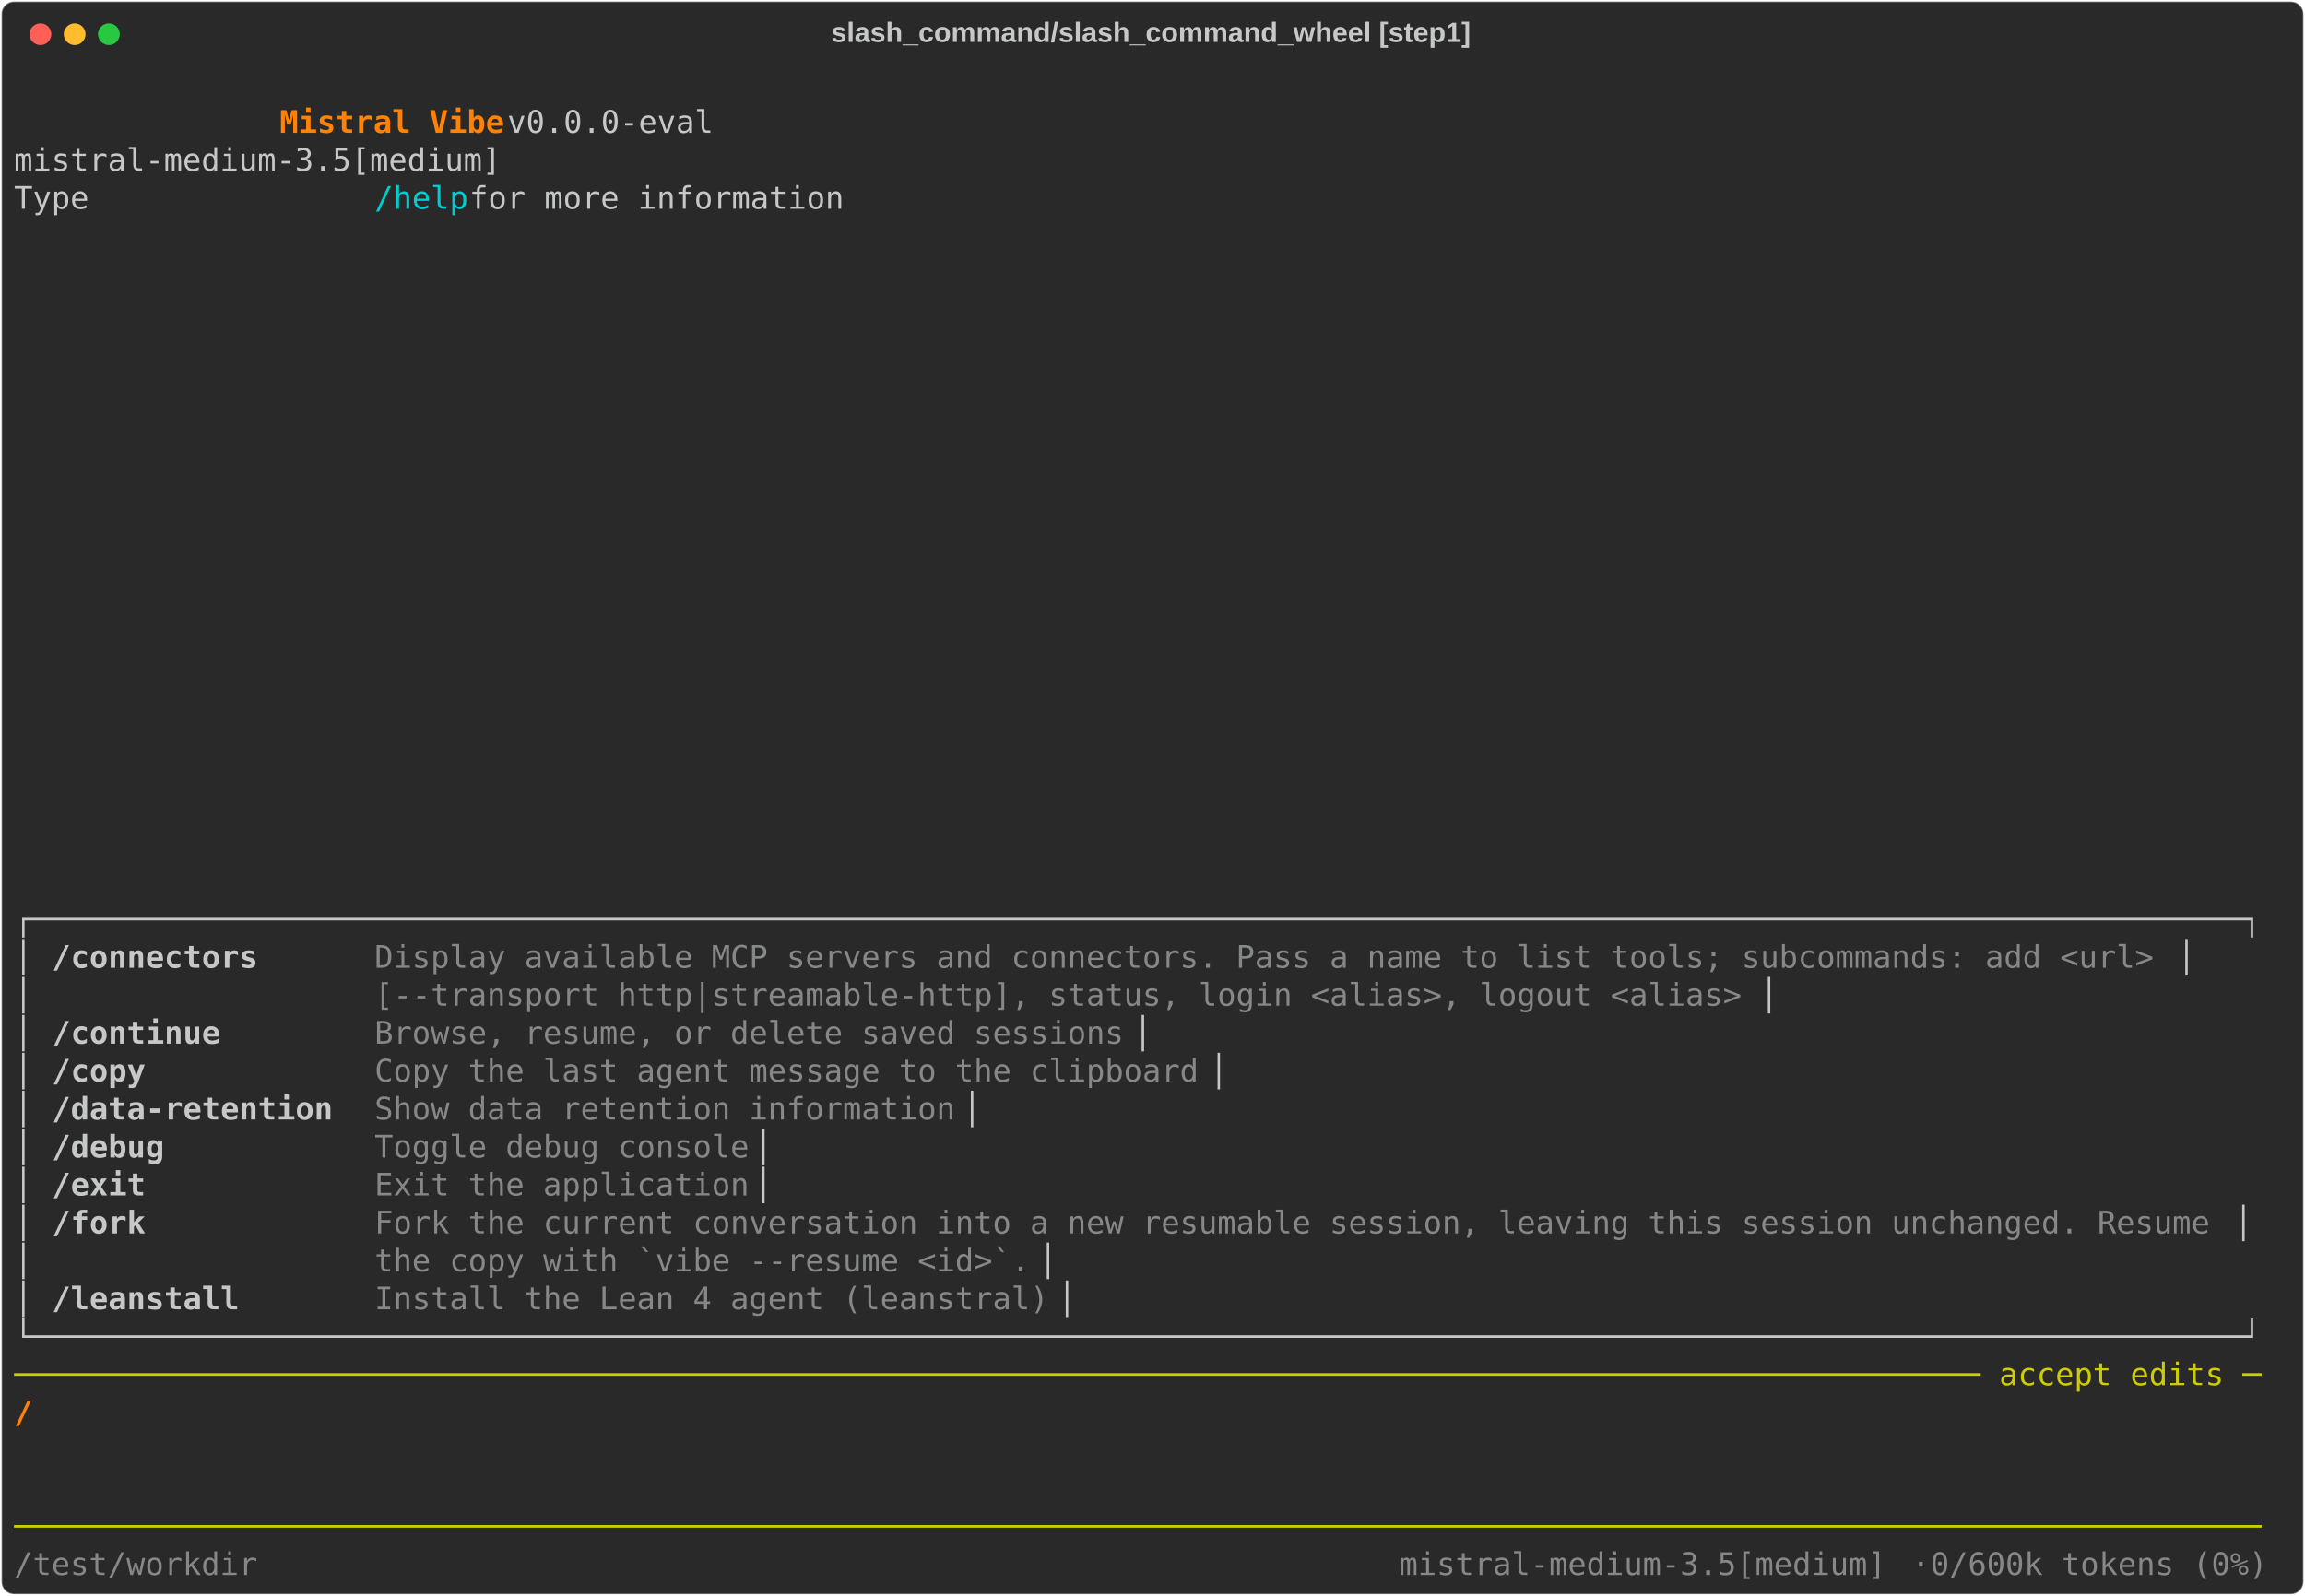
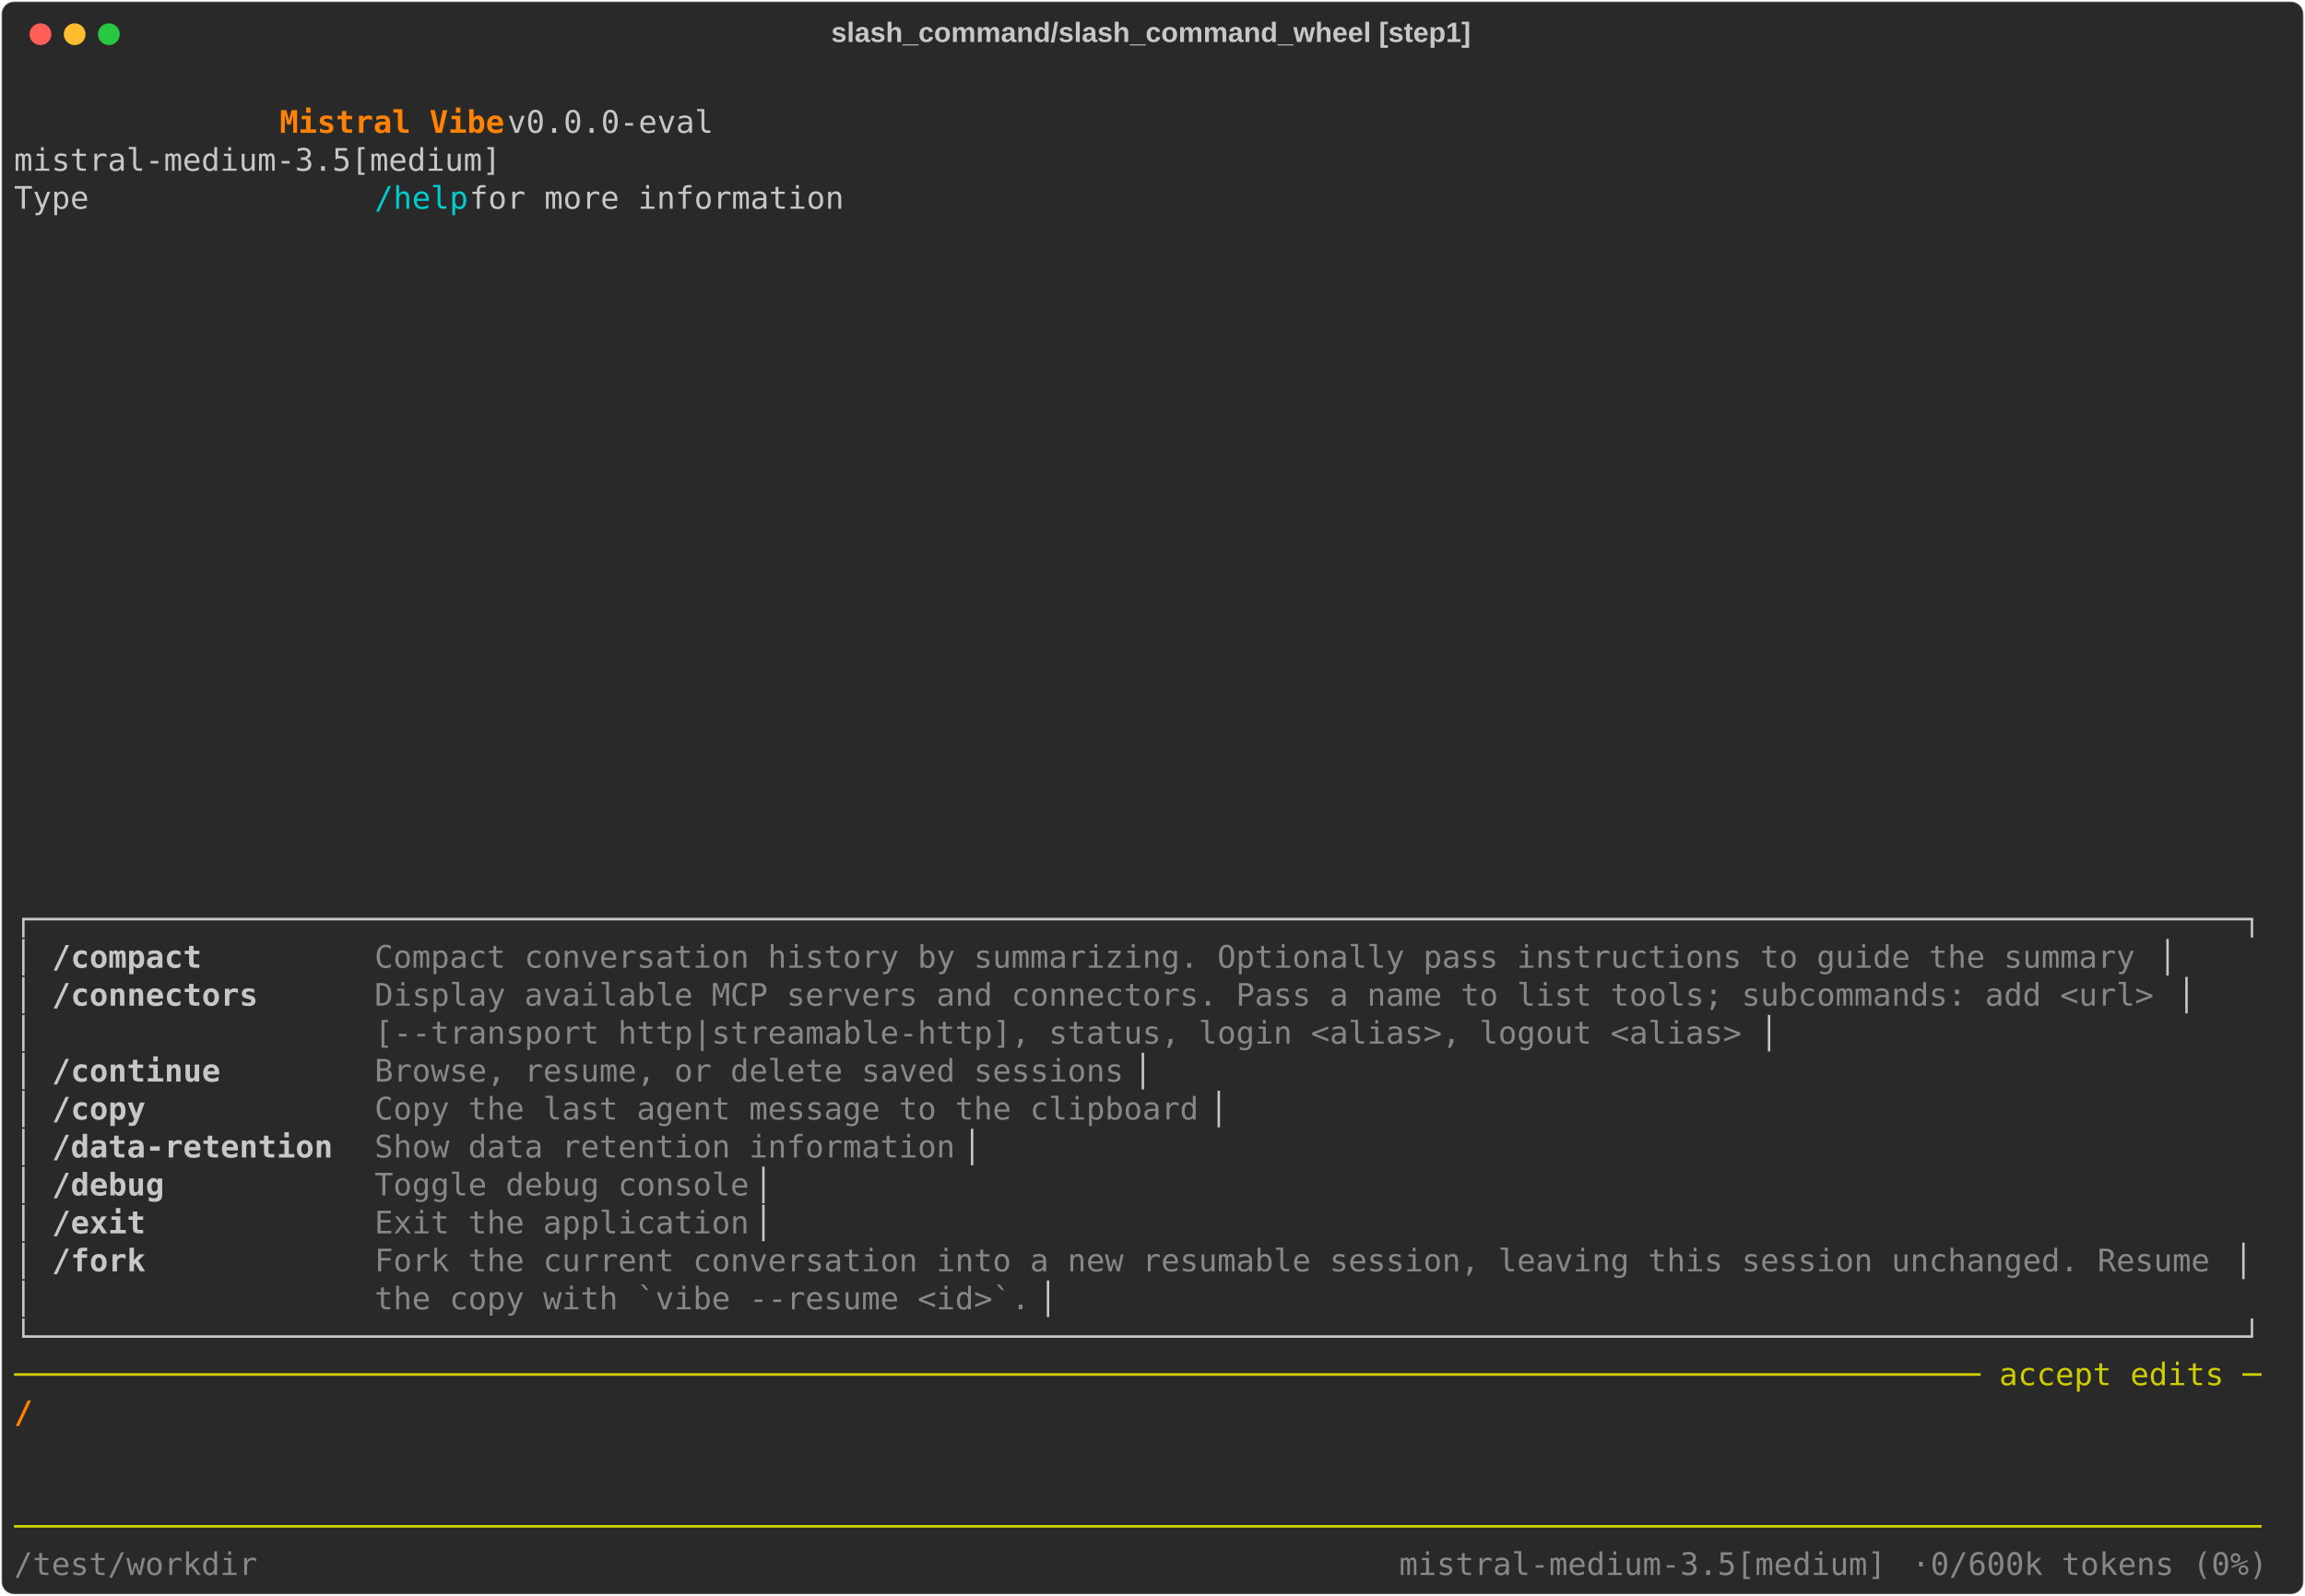
<svg xmlns="http://www.w3.org/2000/svg" class="rich-terminal" viewBox="0 0 1482 1026.0">
  <style>

    @font-face {
        font-family: "Fira Code";
        src: local("FiraCode-Regular"),
                url("https://cdnjs.cloudflare.com/ajax/libs/firacode/6.2.0/woff2/FiraCode-Regular.woff2") format("woff2"),
                url("https://cdnjs.cloudflare.com/ajax/libs/firacode/6.2.0/woff/FiraCode-Regular.woff") format("woff");
        font-style: normal;
        font-weight: 400;
    }
    @font-face {
        font-family: "Fira Code";
        src: local("FiraCode-Bold"),
                url("https://cdnjs.cloudflare.com/ajax/libs/firacode/6.2.0/woff2/FiraCode-Bold.woff2") format("woff2"),
                url("https://cdnjs.cloudflare.com/ajax/libs/firacode/6.2.0/woff/FiraCode-Bold.woff") format("woff");
        font-style: bold;
        font-weight: 700;
    }

    .vibe-matrix {
        font-family: Fira Code, monospace;
        font-size: 20px;
        line-height: 24.4px;
        font-variant-east-asian: full-width;
    }

    .vibe-title {
        font-size: 18px;
        font-weight: bold;
        font-family: arial;
    }

    .vibe-r1 { fill: #c5c8c6 }
.vibe-r2 { fill: #ff8205;font-weight: bold }
.vibe-r3 { fill: #00cdcd }
.vibe-r4 { fill: #c5c8c6;font-weight: bold }
.vibe-r5 { fill: #868887 }
.vibe-r6 { fill: #cdcd00 }
.vibe-r7 { fill: #000000 }
    </style>
  <defs>
    <clipPath id="vibe-clip-terminal">
      <rect x="0" y="0" width="1463.0" height="975.0" />
    </clipPath>
    <clipPath id="vibe-line-0">
      <rect x="0" y="1.5" width="1464" height="24.65" />
    </clipPath>
    <clipPath id="vibe-line-1">
      <rect x="0" y="25.9" width="1464" height="24.65" />
    </clipPath>
    <clipPath id="vibe-line-2">
      <rect x="0" y="50.3" width="1464" height="24.65" />
    </clipPath>
    <clipPath id="vibe-line-3">
      <rect x="0" y="74.7" width="1464" height="24.65" />
    </clipPath>
    <clipPath id="vibe-line-4">
      <rect x="0" y="99.1" width="1464" height="24.65" />
    </clipPath>
    <clipPath id="vibe-line-5">
      <rect x="0" y="123.5" width="1464" height="24.65" />
    </clipPath>
    <clipPath id="vibe-line-6">
      <rect x="0" y="147.9" width="1464" height="24.65" />
    </clipPath>
    <clipPath id="vibe-line-7">
      <rect x="0" y="172.3" width="1464" height="24.65" />
    </clipPath>
    <clipPath id="vibe-line-8">
      <rect x="0" y="196.7" width="1464" height="24.65" />
    </clipPath>
    <clipPath id="vibe-line-9">
      <rect x="0" y="221.1" width="1464" height="24.65" />
    </clipPath>
    <clipPath id="vibe-line-10">
      <rect x="0" y="245.5" width="1464" height="24.65" />
    </clipPath>
    <clipPath id="vibe-line-11">
      <rect x="0" y="269.9" width="1464" height="24.65" />
    </clipPath>
    <clipPath id="vibe-line-12">
      <rect x="0" y="294.3" width="1464" height="24.65" />
    </clipPath>
    <clipPath id="vibe-line-13">
      <rect x="0" y="318.7" width="1464" height="24.65" />
    </clipPath>
    <clipPath id="vibe-line-14">
      <rect x="0" y="343.1" width="1464" height="24.65" />
    </clipPath>
    <clipPath id="vibe-line-15">
      <rect x="0" y="367.5" width="1464" height="24.65" />
    </clipPath>
    <clipPath id="vibe-line-16">
      <rect x="0" y="391.9" width="1464" height="24.65" />
    </clipPath>
    <clipPath id="vibe-line-17">
      <rect x="0" y="416.3" width="1464" height="24.65" />
    </clipPath>
    <clipPath id="vibe-line-18">
      <rect x="0" y="440.7" width="1464" height="24.65" />
    </clipPath>
    <clipPath id="vibe-line-19">
      <rect x="0" y="465.1" width="1464" height="24.65" />
    </clipPath>
    <clipPath id="vibe-line-20">
      <rect x="0" y="489.5" width="1464" height="24.65" />
    </clipPath>
    <clipPath id="vibe-line-21">
      <rect x="0" y="513.9" width="1464" height="24.65" />
    </clipPath>
    <clipPath id="vibe-line-22">
      <rect x="0" y="538.3" width="1464" height="24.65" />
    </clipPath>
    <clipPath id="vibe-line-23">
      <rect x="0" y="562.7" width="1464" height="24.65" />
    </clipPath>
    <clipPath id="vibe-line-24">
      <rect x="0" y="587.1" width="1464" height="24.65" />
    </clipPath>
    <clipPath id="vibe-line-25">
      <rect x="0" y="611.5" width="1464" height="24.65" />
    </clipPath>
    <clipPath id="vibe-line-26">
      <rect x="0" y="635.9" width="1464" height="24.65" />
    </clipPath>
    <clipPath id="vibe-line-27">
      <rect x="0" y="660.3" width="1464" height="24.65" />
    </clipPath>
    <clipPath id="vibe-line-28">
      <rect x="0" y="684.7" width="1464" height="24.65" />
    </clipPath>
    <clipPath id="vibe-line-29">
      <rect x="0" y="709.1" width="1464" height="24.65" />
    </clipPath>
    <clipPath id="vibe-line-30">
      <rect x="0" y="733.5" width="1464" height="24.65" />
    </clipPath>
    <clipPath id="vibe-line-31">
      <rect x="0" y="757.9" width="1464" height="24.65" />
    </clipPath>
    <clipPath id="vibe-line-32">
      <rect x="0" y="782.3" width="1464" height="24.65" />
    </clipPath>
    <clipPath id="vibe-line-33">
      <rect x="0" y="806.7" width="1464" height="24.65" />
    </clipPath>
    <clipPath id="vibe-line-34">
      <rect x="0" y="831.1" width="1464" height="24.65" />
    </clipPath>
    <clipPath id="vibe-line-35">
      <rect x="0" y="855.5" width="1464" height="24.65" />
    </clipPath>
    <clipPath id="vibe-line-36">
      <rect x="0" y="879.9" width="1464" height="24.65" />
    </clipPath>
    <clipPath id="vibe-line-37">
      <rect x="0" y="904.3" width="1464" height="24.65" />
    </clipPath>
    <clipPath id="vibe-line-38">
      <rect x="0" y="928.7" width="1464" height="24.65" />
    </clipPath>
  </defs>
  <rect fill="#292929" stroke="rgba(255,255,255,0.35)" stroke-width="1" x="1" y="1" width="1480" height="1024" rx="8" />
  <text class="vibe-title" fill="#c5c8c6" text-anchor="middle" x="740" y="27">slash_command/slash_command_wheel [step1]</text>
  <g transform="translate(26,22)">
    <circle cx="0" cy="0" r="7" fill="#ff5f57" />
    <circle cx="22" cy="0" r="7" fill="#febc2e" />
    <circle cx="44" cy="0" r="7" fill="#28c840" />
  </g>
  <g transform="translate(9, 41)" clip-path="url(#vibe-clip-terminal)">
    <g class="vibe-matrix">
      <text class="vibe-r1" x="1464" y="20" textLength="12.2" clip-path="url(#vibe-line-0)">
</text>
      <text class="vibe-r2" x="170.8 183 195.2 207.4 219.6 231.8 244 256.2 268.4 280.6 292.8 305" y="44.4" clip-path="url(#vibe-line-1)" style="font-variant-ligatures:none;font-kerning:none">Mistral Vibe</text>
      <text class="vibe-r1" x="317.2 329.4 341.6 353.8 366 378.2 390.4 402.6 414.8 427 439.2 451.4 463.6 475.8 488 500.2 512.4 524.6 536.8 549 561.2 573.4 585.6 597.8 610 622.2 634.4 646.6 658.8 671 683.2 695.4 707.6 719.8 732 744.2 756.4 768.6 780.8 793 805.2 817.4 829.6 841.8 854 866.2 878.4 890.6 902.8 915 927.2 939.4 951.6 963.8 976 988.2 1000.4 1012.6 1024.8 1037 1049.2 1061.4 1073.6 1085.8 1098 1110.2 1122.4 1134.6 1146.8 1159 1171.2 1183.4 1195.6 1207.8 1220 1232.2 1244.4 1256.6 1268.8 1281 1293.2 1305.4 1317.6 1329.8 1342 1354.2 1366.4 1378.6 1390.8 1403 1415.2 1427.4 1439.6 1451.8" y="44.4" clip-path="url(#vibe-line-1)" style="font-variant-ligatures:none;font-kerning:none"> v0.0.0-eval                                                                                  </text>
      <text class="vibe-r1" x="1464" y="44.4" textLength="12.2" clip-path="url(#vibe-line-1)">
</text>
      <text class="vibe-r1" x="0 12.2 24.4 36.6 48.8 61 73.2 85.4 97.6 109.8 122 134.2 146.4 158.6 170.8 183 195.2 207.4 219.6 231.8 244 256.2 268.4 280.6 292.8 305 317.2 329.4 341.6 353.8 366 378.2 390.4 402.6 414.8 427 439.2 451.4 463.6 475.8 488 500.2 512.4 524.6 536.8 549 561.2 573.4 585.6 597.8 610 622.2 634.4 646.6 658.8 671 683.2 695.4 707.6 719.8 732 744.2 756.4 768.6 780.8 793 805.2 817.4 829.6 841.8 854 866.2 878.4 890.6 902.8 915 927.2 939.4 951.6 963.8 976 988.2 1000.4 1012.6 1024.8 1037 1049.2 1061.4 1073.6 1085.8 1098 1110.2 1122.4 1134.6 1146.8 1159 1171.2 1183.4 1195.6 1207.8 1220 1232.2 1244.4 1256.6 1268.8 1281 1293.2 1305.4 1317.6 1329.8 1342 1354.2 1366.4 1378.6 1390.8 1403 1415.2 1427.4 1439.6 1451.8" y="68.8" clip-path="url(#vibe-line-2)" style="font-variant-ligatures:none;font-kerning:none">              mistral-medium-3.5[medium]                                                                                </text>
      <text class="vibe-r1" x="1464" y="68.8" textLength="12.2" clip-path="url(#vibe-line-2)">
</text>
      <text class="vibe-r1" x="0 12.2 24.4 36.6 48.8 61 73.2 85.4 97.6 109.8 122 134.2 146.4 158.6 170.8 183 195.2 207.4 219.6" y="93.2" clip-path="url(#vibe-line-3)" style="font-variant-ligatures:none;font-kerning:none">              Type </text>
      <text class="vibe-r3" x="231.8 244 256.2 268.4 280.6" y="93.2" clip-path="url(#vibe-line-3)" style="font-variant-ligatures:none;font-kerning:none">/help</text>
      <text class="vibe-r1" x="292.8 305 317.2 329.4 341.6 353.8 366 378.2 390.4 402.6 414.8 427 439.2 451.4 463.6 475.8 488 500.2 512.4 524.6 536.8 549 561.2 573.4 585.6 597.8 610 622.2 634.4 646.6 658.8 671 683.2 695.4 707.6 719.8 732 744.2 756.4 768.6 780.8 793 805.2 817.4 829.6 841.8 854 866.2 878.4 890.6 902.8 915 927.2 939.4 951.6 963.8 976 988.2 1000.4 1012.6 1024.8 1037 1049.2 1061.4 1073.6 1085.8 1098 1110.2 1122.4 1134.6 1146.8 1159 1171.2 1183.4 1195.6 1207.8 1220 1232.2 1244.4 1256.6 1268.8 1281 1293.2 1305.4 1317.6 1329.8 1342 1354.2 1366.4 1378.6 1390.8 1403 1415.2 1427.4 1439.6 1451.8" y="93.2" clip-path="url(#vibe-line-3)" style="font-variant-ligatures:none;font-kerning:none"> for more information                                                                           </text>
      <text class="vibe-r1" x="1464" y="93.2" textLength="12.2" clip-path="url(#vibe-line-3)">
</text>
      <text class="vibe-r1" x="1464" y="117.6" textLength="12.2" clip-path="url(#vibe-line-4)">
</text>
      <text class="vibe-r1" x="1464" y="142" textLength="12.2" clip-path="url(#vibe-line-5)">
</text>
      <text class="vibe-r1" x="1464" y="166.4" textLength="12.2" clip-path="url(#vibe-line-6)">
</text>
      <text class="vibe-r1" x="1464" y="190.8" textLength="12.2" clip-path="url(#vibe-line-7)">
</text>
      <text class="vibe-r1" x="1464" y="215.2" textLength="12.2" clip-path="url(#vibe-line-8)">
</text>
      <text class="vibe-r1" x="1464" y="239.6" textLength="12.2" clip-path="url(#vibe-line-9)">
</text>
      <text class="vibe-r1" x="1464" y="264" textLength="12.2" clip-path="url(#vibe-line-10)">
</text>
      <text class="vibe-r1" x="1464" y="288.4" textLength="12.2" clip-path="url(#vibe-line-11)">
</text>
      <text class="vibe-r1" x="1464" y="312.8" textLength="12.2" clip-path="url(#vibe-line-12)">
</text>
      <text class="vibe-r1" x="1464" y="337.2" textLength="12.2" clip-path="url(#vibe-line-13)">
</text>
      <text class="vibe-r1" x="1464" y="361.6" textLength="12.2" clip-path="url(#vibe-line-14)">
</text>
      <text class="vibe-r1" x="1464" y="386" textLength="12.2" clip-path="url(#vibe-line-15)">
</text>
      <text class="vibe-r1" x="1464" y="410.4" textLength="12.2" clip-path="url(#vibe-line-16)">
</text>
      <text class="vibe-r1" x="1464" y="434.8" textLength="12.2" clip-path="url(#vibe-line-17)">
</text>
      <text class="vibe-r1" x="1464" y="459.2" textLength="12.2" clip-path="url(#vibe-line-18)">
</text>
      <text class="vibe-r1" x="1464" y="483.6" textLength="12.2" clip-path="url(#vibe-line-19)">
</text>
      <text class="vibe-r1" x="1464" y="508" textLength="12.2" clip-path="url(#vibe-line-20)">
</text>
      <text class="vibe-r1" x="1464" y="532.4" textLength="12.2" clip-path="url(#vibe-line-21)">
</text>
      <text class="vibe-r1" x="0 12.2 24.4 36.6 48.8 61 73.2 85.4 97.6 109.8 122 134.2 146.4 158.6 170.8 183 195.2 207.4 219.6 231.8 244 256.2 268.4 280.6 292.8 305 317.2 329.4 341.6 353.8 366 378.2 390.4 402.6 414.8 427 439.2 451.4 463.6 475.8 488 500.2 512.4 524.6 536.8 549 561.2 573.4 585.6 597.8 610 622.2 634.4 646.6 658.8 671 683.2 695.4 707.6 719.8 732 744.2 756.4 768.6 780.8 793 805.2 817.4 829.6 841.8 854 866.2 878.4 890.6 902.8 915 927.2 939.4 951.6 963.8 976 988.2 1000.4 1012.6 1024.8 1037 1049.2 1061.4 1073.6 1085.8 1098 1110.2 1122.4 1134.6 1146.8 1159 1171.2 1183.4 1195.6 1207.8 1220 1232.2 1244.4 1256.6 1268.8 1281 1293.2 1305.4 1317.6 1329.8 1342 1354.2 1366.4 1378.6 1390.8 1403 1415.2 1427.4 1439.6 1451.8" y="556.8" clip-path="url(#vibe-line-22)" style="font-variant-ligatures:none;font-kerning:none">┌──────────────────────────────────────────────────────────────────────────────────────────────────────────────────────┐</text>
      <text class="vibe-r1" x="1464" y="556.8" textLength="12.2" clip-path="url(#vibe-line-22)">
</text>
      <text class="vibe-r1" x="0 12.2" y="581.2" clip-path="url(#vibe-line-23)" style="font-variant-ligatures:none;font-kerning:none">│ </text>
-       <text class="vibe-r4" x="24.4 36.6 48.8 61 73.2 85.4 97.6 109.8 122 134.2 146.4" y="581.2" clip-path="url(#vibe-line-23)" style="font-variant-ligatures:none;font-kerning:none">/connectors</text>
-       <text class="vibe-r5" x="231.8 244 256.2 268.4 280.6 292.8 305 317.2 329.4 341.6 353.8 366 378.2 390.4 402.6 414.8 427 439.2 451.4 463.6 475.8 488 500.2 512.4 524.6 536.8 549 561.2 573.4 585.6 597.8 610 622.2 634.4 646.6 658.8 671 683.2 695.4 707.6 719.8 732 744.2 756.4 768.6 780.8 793 805.2 817.4 829.6 841.8 854 866.2 878.4 890.6 902.8 915 927.2 939.4 951.6 963.8 976 988.2 1000.4 1012.6 1024.8 1037 1049.2 1061.4 1073.6 1085.8 1098 1110.2 1122.4 1134.6 1146.8 1159 1171.2 1183.4 1195.6 1207.8 1220 1232.2 1244.4 1256.6 1268.8 1281 1293.2 1305.4 1317.6 1329.8 1342 1354.2 1366.4 1378.6" y="581.2" clip-path="url(#vibe-line-23)" style="font-variant-ligatures:none;font-kerning:none">Display available MCP servers and connectors. Pass a name to list tools; subcommands: add &lt;url&gt;</text>
-       <text class="vibe-r1" x="1390.8 1403 1415.2 1427.4 1439.6 1451.8" y="581.2" clip-path="url(#vibe-line-23)" style="font-variant-ligatures:none;font-kerning:none">     │</text>
+       <text class="vibe-r4" x="24.4 36.6 48.8 61 73.2 85.4 97.6 109.8" y="581.2" clip-path="url(#vibe-line-23)" style="font-variant-ligatures:none;font-kerning:none">/compact</text>
+       <text class="vibe-r5" x="231.8 244 256.2 268.4 280.6 292.8 305 317.2 329.4 341.6 353.8 366 378.2 390.4 402.6 414.8 427 439.2 451.4 463.6 475.8 488 500.2 512.4 524.6 536.8 549 561.2 573.4 585.6 597.8 610 622.2 634.4 646.6 658.8 671 683.2 695.4 707.6 719.8 732 744.2 756.4 768.6 780.8 793 805.2 817.4 829.6 841.8 854 866.2 878.4 890.6 902.8 915 927.2 939.4 951.6 963.8 976 988.2 1000.4 1012.6 1024.8 1037 1049.2 1061.4 1073.6 1085.8 1098 1110.2 1122.4 1134.6 1146.8 1159 1171.2 1183.4 1195.6 1207.8 1220 1232.2 1244.4 1256.6 1268.8 1281 1293.2 1305.4 1317.6 1329.8 1342 1354.2 1366.4" y="581.2" clip-path="url(#vibe-line-23)" style="font-variant-ligatures:none;font-kerning:none">Compact conversation history by summarizing. Optionally pass instructions to guide the summary</text>
+       <text class="vibe-r1" x="1378.6 1390.8 1403 1415.2 1427.4 1439.6 1451.8" y="581.2" clip-path="url(#vibe-line-23)" style="font-variant-ligatures:none;font-kerning:none">      │</text>
      <text class="vibe-r1" x="1464" y="581.2" textLength="12.2" clip-path="url(#vibe-line-23)">
</text>
-       <text class="vibe-r1" x="0 12.2 24.4 36.6 48.8 61 73.2 85.4 97.6 109.8 122 134.2 146.4 158.6 170.8 183 195.2 207.4 219.6" y="605.6" clip-path="url(#vibe-line-24)" style="font-variant-ligatures:none;font-kerning:none">│                  </text>
-       <text class="vibe-r5" x="231.8 244 256.2 268.4 280.6 292.8 305 317.2 329.4 341.6 353.8 366 378.2 390.4 402.6 414.8 427 439.2 451.4 463.6 475.8 488 500.2 512.4 524.6 536.8 549 561.2 573.4 585.6 597.8 610 622.2 634.4 646.6 658.8 671 683.2 695.4 707.6 719.8 732 744.2 756.4 768.6 780.8 793 805.2 817.4 829.6 841.8 854 866.2 878.4 890.6 902.8 915 927.2 939.4 951.6 963.8 976 988.2 1000.4 1012.6 1024.8 1037 1049.2 1061.4 1073.6 1085.8 1098 1110.2" y="605.6" clip-path="url(#vibe-line-24)" style="font-variant-ligatures:none;font-kerning:none">[--transport http|streamable-http], status, login &lt;alias&gt;, logout &lt;alias&gt;</text>
-       <text class="vibe-r1" x="1122.4 1134.6 1146.8 1159 1171.2 1183.4 1195.6 1207.8 1220 1232.2 1244.4 1256.6 1268.8 1281 1293.2 1305.4 1317.6 1329.8 1342 1354.2 1366.4 1378.6 1390.8 1403 1415.2 1427.4 1439.6 1451.8" y="605.6" clip-path="url(#vibe-line-24)" style="font-variant-ligatures:none;font-kerning:none">                           │</text>
+       <text class="vibe-r1" x="0 12.2" y="605.6" clip-path="url(#vibe-line-24)" style="font-variant-ligatures:none;font-kerning:none">│ </text>
+       <text class="vibe-r4" x="24.4 36.6 48.8 61 73.2 85.4 97.6 109.8 122 134.2 146.4" y="605.6" clip-path="url(#vibe-line-24)" style="font-variant-ligatures:none;font-kerning:none">/connectors</text>
+       <text class="vibe-r5" x="231.8 244 256.2 268.4 280.6 292.8 305 317.2 329.4 341.6 353.8 366 378.2 390.4 402.6 414.8 427 439.2 451.4 463.6 475.8 488 500.2 512.4 524.6 536.8 549 561.2 573.4 585.6 597.8 610 622.2 634.4 646.6 658.8 671 683.2 695.4 707.6 719.8 732 744.2 756.4 768.6 780.8 793 805.2 817.4 829.6 841.8 854 866.2 878.4 890.6 902.8 915 927.2 939.4 951.6 963.8 976 988.2 1000.4 1012.6 1024.8 1037 1049.2 1061.4 1073.6 1085.8 1098 1110.2 1122.4 1134.6 1146.8 1159 1171.2 1183.4 1195.6 1207.8 1220 1232.2 1244.4 1256.6 1268.8 1281 1293.2 1305.4 1317.6 1329.8 1342 1354.2 1366.4 1378.6" y="605.6" clip-path="url(#vibe-line-24)" style="font-variant-ligatures:none;font-kerning:none">Display available MCP servers and connectors. Pass a name to list tools; subcommands: add &lt;url&gt;</text>
+       <text class="vibe-r1" x="1390.8 1403 1415.2 1427.4 1439.6 1451.8" y="605.6" clip-path="url(#vibe-line-24)" style="font-variant-ligatures:none;font-kerning:none">     │</text>
      <text class="vibe-r1" x="1464" y="605.6" textLength="12.2" clip-path="url(#vibe-line-24)">
</text>
-       <text class="vibe-r1" x="0 12.2" y="630" clip-path="url(#vibe-line-25)" style="font-variant-ligatures:none;font-kerning:none">│ </text>
-       <text class="vibe-r4" x="24.4 36.6 48.8 61 73.2 85.4 97.6 109.8 122" y="630" clip-path="url(#vibe-line-25)" style="font-variant-ligatures:none;font-kerning:none">/continue</text>
-       <text class="vibe-r5" x="231.8 244 256.2 268.4 280.6 292.8 305 317.2 329.4 341.6 353.8 366 378.2 390.4 402.6 414.8 427 439.2 451.4 463.6 475.8 488 500.2 512.4 524.6 536.8 549 561.2 573.4 585.6 597.8 610 622.2 634.4 646.6 658.8 671 683.2 695.4 707.6" y="630" clip-path="url(#vibe-line-25)" style="font-variant-ligatures:none;font-kerning:none">Browse, resume, or delete saved sessions</text>
-       <text class="vibe-r1" x="719.8 732 744.2 756.4 768.6 780.8 793 805.2 817.4 829.6 841.8 854 866.2 878.4 890.6 902.8 915 927.2 939.4 951.6 963.8 976 988.2 1000.4 1012.6 1024.8 1037 1049.2 1061.4 1073.6 1085.8 1098 1110.2 1122.4 1134.6 1146.8 1159 1171.2 1183.4 1195.6 1207.8 1220 1232.2 1244.4 1256.6 1268.8 1281 1293.2 1305.4 1317.6 1329.8 1342 1354.2 1366.4 1378.6 1390.8 1403 1415.2 1427.4 1439.6 1451.8" y="630" clip-path="url(#vibe-line-25)" style="font-variant-ligatures:none;font-kerning:none">                                                            │</text>
+       <text class="vibe-r1" x="0 12.2 24.4 36.6 48.8 61 73.2 85.4 97.6 109.8 122 134.2 146.4 158.6 170.8 183 195.2 207.4 219.6" y="630" clip-path="url(#vibe-line-25)" style="font-variant-ligatures:none;font-kerning:none">│                  </text>
+       <text class="vibe-r5" x="231.8 244 256.2 268.4 280.6 292.8 305 317.2 329.4 341.6 353.8 366 378.2 390.4 402.6 414.8 427 439.2 451.4 463.6 475.8 488 500.2 512.4 524.6 536.8 549 561.2 573.4 585.6 597.8 610 622.2 634.4 646.6 658.8 671 683.2 695.4 707.6 719.8 732 744.2 756.4 768.6 780.8 793 805.2 817.4 829.6 841.8 854 866.2 878.4 890.6 902.8 915 927.2 939.4 951.6 963.8 976 988.2 1000.4 1012.6 1024.8 1037 1049.2 1061.4 1073.6 1085.8 1098 1110.2" y="630" clip-path="url(#vibe-line-25)" style="font-variant-ligatures:none;font-kerning:none">[--transport http|streamable-http], status, login &lt;alias&gt;, logout &lt;alias&gt;</text>
+       <text class="vibe-r1" x="1122.4 1134.6 1146.8 1159 1171.2 1183.4 1195.6 1207.8 1220 1232.2 1244.4 1256.6 1268.8 1281 1293.2 1305.4 1317.6 1329.8 1342 1354.2 1366.4 1378.6 1390.8 1403 1415.2 1427.4 1439.6 1451.8" y="630" clip-path="url(#vibe-line-25)" style="font-variant-ligatures:none;font-kerning:none">                           │</text>
      <text class="vibe-r1" x="1464" y="630" textLength="12.2" clip-path="url(#vibe-line-25)">
</text>
      <text class="vibe-r1" x="0 12.2" y="654.4" clip-path="url(#vibe-line-26)" style="font-variant-ligatures:none;font-kerning:none">│ </text>
-       <text class="vibe-r4" x="24.4 36.6 48.8 61 73.2" y="654.4" clip-path="url(#vibe-line-26)" style="font-variant-ligatures:none;font-kerning:none">/copy</text>
-       <text class="vibe-r5" x="231.8 244 256.2 268.4 280.6 292.8 305 317.2 329.4 341.6 353.8 366 378.2 390.4 402.6 414.8 427 439.2 451.4 463.6 475.8 488 500.2 512.4 524.6 536.8 549 561.2 573.4 585.6 597.8 610 622.2 634.4 646.6 658.8 671 683.2 695.4 707.6 719.8 732 744.2 756.4" y="654.4" clip-path="url(#vibe-line-26)" style="font-variant-ligatures:none;font-kerning:none">Copy the last agent message to the clipboard</text>
-       <text class="vibe-r1" x="768.6 780.8 793 805.2 817.4 829.6 841.8 854 866.2 878.4 890.6 902.8 915 927.2 939.4 951.6 963.8 976 988.2 1000.4 1012.6 1024.8 1037 1049.2 1061.4 1073.6 1085.8 1098 1110.2 1122.4 1134.6 1146.8 1159 1171.2 1183.4 1195.6 1207.8 1220 1232.2 1244.4 1256.6 1268.8 1281 1293.2 1305.4 1317.6 1329.8 1342 1354.2 1366.4 1378.6 1390.8 1403 1415.2 1427.4 1439.6 1451.8" y="654.4" clip-path="url(#vibe-line-26)" style="font-variant-ligatures:none;font-kerning:none">                                                        │</text>
+       <text class="vibe-r4" x="24.4 36.6 48.8 61 73.2 85.4 97.6 109.8 122" y="654.4" clip-path="url(#vibe-line-26)" style="font-variant-ligatures:none;font-kerning:none">/continue</text>
+       <text class="vibe-r5" x="231.8 244 256.2 268.4 280.6 292.8 305 317.2 329.4 341.6 353.8 366 378.2 390.4 402.6 414.8 427 439.2 451.4 463.6 475.8 488 500.2 512.4 524.6 536.8 549 561.2 573.4 585.6 597.8 610 622.2 634.4 646.6 658.8 671 683.2 695.4 707.6" y="654.4" clip-path="url(#vibe-line-26)" style="font-variant-ligatures:none;font-kerning:none">Browse, resume, or delete saved sessions</text>
+       <text class="vibe-r1" x="719.8 732 744.2 756.4 768.6 780.8 793 805.2 817.4 829.6 841.8 854 866.2 878.4 890.6 902.8 915 927.2 939.4 951.6 963.8 976 988.2 1000.4 1012.6 1024.8 1037 1049.2 1061.4 1073.6 1085.8 1098 1110.2 1122.4 1134.6 1146.8 1159 1171.2 1183.4 1195.6 1207.8 1220 1232.2 1244.4 1256.6 1268.8 1281 1293.2 1305.4 1317.6 1329.8 1342 1354.2 1366.4 1378.6 1390.8 1403 1415.2 1427.4 1439.6 1451.8" y="654.4" clip-path="url(#vibe-line-26)" style="font-variant-ligatures:none;font-kerning:none">                                                            │</text>
      <text class="vibe-r1" x="1464" y="654.4" textLength="12.2" clip-path="url(#vibe-line-26)">
</text>
      <text class="vibe-r1" x="0 12.2" y="678.8" clip-path="url(#vibe-line-27)" style="font-variant-ligatures:none;font-kerning:none">│ </text>
-       <text class="vibe-r4" x="24.4 36.6 48.8 61 73.2 85.4 97.6 109.8 122 134.2 146.4 158.6 170.8 183 195.2" y="678.8" clip-path="url(#vibe-line-27)" style="font-variant-ligatures:none;font-kerning:none">/data-retention</text>
-       <text class="vibe-r5" x="231.8 244 256.2 268.4 280.6 292.8 305 317.2 329.4 341.6 353.8 366 378.2 390.4 402.6 414.8 427 439.2 451.4 463.6 475.8 488 500.2 512.4 524.6 536.8 549 561.2 573.4 585.6 597.8" y="678.8" clip-path="url(#vibe-line-27)" style="font-variant-ligatures:none;font-kerning:none">Show data retention information</text>
-       <text class="vibe-r1" x="610 622.2 634.4 646.6 658.8 671 683.2 695.4 707.6 719.8 732 744.2 756.4 768.6 780.8 793 805.2 817.4 829.6 841.8 854 866.2 878.4 890.6 902.8 915 927.2 939.4 951.6 963.8 976 988.2 1000.4 1012.6 1024.8 1037 1049.2 1061.4 1073.6 1085.8 1098 1110.2 1122.4 1134.6 1146.8 1159 1171.2 1183.4 1195.6 1207.8 1220 1232.2 1244.4 1256.6 1268.8 1281 1293.2 1305.4 1317.6 1329.8 1342 1354.2 1366.4 1378.6 1390.8 1403 1415.2 1427.4 1439.6 1451.8" y="678.8" clip-path="url(#vibe-line-27)" style="font-variant-ligatures:none;font-kerning:none">                                                                     │</text>
+       <text class="vibe-r4" x="24.4 36.6 48.8 61 73.2" y="678.8" clip-path="url(#vibe-line-27)" style="font-variant-ligatures:none;font-kerning:none">/copy</text>
+       <text class="vibe-r5" x="231.8 244 256.2 268.4 280.6 292.8 305 317.2 329.4 341.6 353.8 366 378.2 390.4 402.6 414.8 427 439.2 451.4 463.6 475.8 488 500.2 512.4 524.6 536.8 549 561.2 573.4 585.6 597.8 610 622.2 634.4 646.6 658.8 671 683.2 695.4 707.6 719.8 732 744.2 756.4" y="678.8" clip-path="url(#vibe-line-27)" style="font-variant-ligatures:none;font-kerning:none">Copy the last agent message to the clipboard</text>
+       <text class="vibe-r1" x="768.6 780.8 793 805.2 817.4 829.6 841.8 854 866.2 878.4 890.6 902.8 915 927.2 939.4 951.6 963.8 976 988.2 1000.4 1012.6 1024.8 1037 1049.2 1061.4 1073.6 1085.8 1098 1110.2 1122.4 1134.6 1146.8 1159 1171.2 1183.4 1195.6 1207.8 1220 1232.2 1244.4 1256.6 1268.8 1281 1293.2 1305.4 1317.6 1329.8 1342 1354.2 1366.4 1378.6 1390.8 1403 1415.2 1427.4 1439.6 1451.8" y="678.8" clip-path="url(#vibe-line-27)" style="font-variant-ligatures:none;font-kerning:none">                                                        │</text>
      <text class="vibe-r1" x="1464" y="678.8" textLength="12.2" clip-path="url(#vibe-line-27)">
</text>
      <text class="vibe-r1" x="0 12.2" y="703.2" clip-path="url(#vibe-line-28)" style="font-variant-ligatures:none;font-kerning:none">│ </text>
-       <text class="vibe-r4" x="24.4 36.6 48.8 61 73.2 85.4" y="703.2" clip-path="url(#vibe-line-28)" style="font-variant-ligatures:none;font-kerning:none">/debug</text>
-       <text class="vibe-r5" x="231.8 244 256.2 268.4 280.6 292.8 305 317.2 329.4 341.6 353.8 366 378.2 390.4 402.6 414.8 427 439.2 451.4 463.6" y="703.2" clip-path="url(#vibe-line-28)" style="font-variant-ligatures:none;font-kerning:none">Toggle debug console</text>
-       <text class="vibe-r1" x="475.8 488 500.2 512.4 524.6 536.8 549 561.2 573.4 585.6 597.8 610 622.2 634.4 646.6 658.8 671 683.2 695.4 707.6 719.8 732 744.2 756.4 768.6 780.8 793 805.2 817.4 829.6 841.8 854 866.2 878.4 890.6 902.8 915 927.2 939.4 951.6 963.8 976 988.2 1000.4 1012.6 1024.8 1037 1049.2 1061.4 1073.6 1085.8 1098 1110.2 1122.4 1134.6 1146.8 1159 1171.2 1183.4 1195.6 1207.8 1220 1232.2 1244.4 1256.6 1268.8 1281 1293.2 1305.4 1317.6 1329.8 1342 1354.2 1366.4 1378.6 1390.8 1403 1415.2 1427.4 1439.6 1451.8" y="703.2" clip-path="url(#vibe-line-28)" style="font-variant-ligatures:none;font-kerning:none">                                                                                │</text>
+       <text class="vibe-r4" x="24.4 36.6 48.8 61 73.2 85.4 97.6 109.8 122 134.2 146.4 158.6 170.8 183 195.2" y="703.2" clip-path="url(#vibe-line-28)" style="font-variant-ligatures:none;font-kerning:none">/data-retention</text>
+       <text class="vibe-r5" x="231.8 244 256.2 268.4 280.6 292.8 305 317.2 329.4 341.6 353.8 366 378.2 390.4 402.6 414.8 427 439.2 451.4 463.6 475.8 488 500.2 512.4 524.6 536.8 549 561.2 573.4 585.6 597.8" y="703.2" clip-path="url(#vibe-line-28)" style="font-variant-ligatures:none;font-kerning:none">Show data retention information</text>
+       <text class="vibe-r1" x="610 622.2 634.4 646.6 658.8 671 683.2 695.4 707.6 719.8 732 744.2 756.4 768.6 780.8 793 805.2 817.4 829.6 841.8 854 866.2 878.4 890.6 902.8 915 927.2 939.4 951.6 963.8 976 988.2 1000.4 1012.6 1024.8 1037 1049.2 1061.4 1073.6 1085.8 1098 1110.2 1122.4 1134.6 1146.8 1159 1171.2 1183.4 1195.6 1207.8 1220 1232.2 1244.4 1256.6 1268.8 1281 1293.2 1305.4 1317.6 1329.8 1342 1354.2 1366.4 1378.6 1390.8 1403 1415.2 1427.4 1439.6 1451.8" y="703.2" clip-path="url(#vibe-line-28)" style="font-variant-ligatures:none;font-kerning:none">                                                                     │</text>
      <text class="vibe-r1" x="1464" y="703.2" textLength="12.2" clip-path="url(#vibe-line-28)">
</text>
      <text class="vibe-r1" x="0 12.2" y="727.6" clip-path="url(#vibe-line-29)" style="font-variant-ligatures:none;font-kerning:none">│ </text>
-       <text class="vibe-r4" x="24.4 36.6 48.8 61 73.2" y="727.6" clip-path="url(#vibe-line-29)" style="font-variant-ligatures:none;font-kerning:none">/exit</text>
-       <text class="vibe-r5" x="231.8 244 256.2 268.4 280.6 292.8 305 317.2 329.4 341.6 353.8 366 378.2 390.4 402.6 414.8 427 439.2 451.4 463.6" y="727.6" clip-path="url(#vibe-line-29)" style="font-variant-ligatures:none;font-kerning:none">Exit the application</text>
+       <text class="vibe-r4" x="24.4 36.6 48.8 61 73.2 85.4" y="727.6" clip-path="url(#vibe-line-29)" style="font-variant-ligatures:none;font-kerning:none">/debug</text>
+       <text class="vibe-r5" x="231.8 244 256.2 268.4 280.6 292.8 305 317.2 329.4 341.6 353.8 366 378.2 390.4 402.6 414.8 427 439.2 451.4 463.6" y="727.6" clip-path="url(#vibe-line-29)" style="font-variant-ligatures:none;font-kerning:none">Toggle debug console</text>
      <text class="vibe-r1" x="475.8 488 500.2 512.4 524.6 536.8 549 561.2 573.4 585.6 597.8 610 622.2 634.4 646.6 658.8 671 683.2 695.4 707.6 719.8 732 744.2 756.4 768.6 780.8 793 805.2 817.4 829.6 841.8 854 866.2 878.4 890.6 902.8 915 927.2 939.4 951.6 963.8 976 988.2 1000.4 1012.6 1024.8 1037 1049.2 1061.4 1073.6 1085.8 1098 1110.2 1122.4 1134.6 1146.8 1159 1171.2 1183.4 1195.6 1207.8 1220 1232.2 1244.4 1256.6 1268.8 1281 1293.2 1305.4 1317.6 1329.8 1342 1354.2 1366.4 1378.6 1390.8 1403 1415.2 1427.4 1439.6 1451.8" y="727.6" clip-path="url(#vibe-line-29)" style="font-variant-ligatures:none;font-kerning:none">                                                                                │</text>
      <text class="vibe-r1" x="1464" y="727.6" textLength="12.2" clip-path="url(#vibe-line-29)">
</text>
      <text class="vibe-r1" x="0 12.2" y="752" clip-path="url(#vibe-line-30)" style="font-variant-ligatures:none;font-kerning:none">│ </text>
-       <text class="vibe-r4" x="24.4 36.6 48.8 61 73.2" y="752" clip-path="url(#vibe-line-30)" style="font-variant-ligatures:none;font-kerning:none">/fork</text>
-       <text class="vibe-r5" x="231.8 244 256.2 268.4 280.6 292.8 305 317.2 329.4 341.6 353.8 366 378.2 390.4 402.6 414.8 427 439.2 451.4 463.6 475.8 488 500.2 512.4 524.6 536.8 549 561.2 573.4 585.6 597.8 610 622.2 634.4 646.6 658.8 671 683.2 695.4 707.6 719.8 732 744.2 756.4 768.6 780.8 793 805.2 817.4 829.6 841.8 854 866.2 878.4 890.6 902.8 915 927.2 939.4 951.6 963.8 976 988.2 1000.4 1012.6 1024.8 1037 1049.2 1061.4 1073.6 1085.8 1098 1110.2 1122.4 1134.6 1146.8 1159 1171.2 1183.4 1195.6 1207.8 1220 1232.2 1244.4 1256.6 1268.8 1281 1293.2 1305.4 1317.6 1329.8 1342 1354.2 1366.4 1378.6 1390.8 1403 1415.2" y="752" clip-path="url(#vibe-line-30)" style="font-variant-ligatures:none;font-kerning:none">Fork the current conversation into a new resumable session, leaving this session unchanged. Resume</text>
-       <text class="vibe-r1" x="1427.4 1439.6 1451.8" y="752" clip-path="url(#vibe-line-30)" style="font-variant-ligatures:none;font-kerning:none">  │</text>
+       <text class="vibe-r4" x="24.4 36.6 48.8 61 73.2" y="752" clip-path="url(#vibe-line-30)" style="font-variant-ligatures:none;font-kerning:none">/exit</text>
+       <text class="vibe-r5" x="231.8 244 256.2 268.4 280.6 292.8 305 317.2 329.4 341.6 353.8 366 378.2 390.4 402.6 414.8 427 439.2 451.4 463.6" y="752" clip-path="url(#vibe-line-30)" style="font-variant-ligatures:none;font-kerning:none">Exit the application</text>
+       <text class="vibe-r1" x="475.8 488 500.2 512.4 524.6 536.8 549 561.2 573.4 585.6 597.8 610 622.2 634.4 646.6 658.8 671 683.2 695.4 707.6 719.8 732 744.2 756.4 768.6 780.8 793 805.2 817.4 829.6 841.8 854 866.2 878.4 890.6 902.8 915 927.2 939.4 951.6 963.8 976 988.2 1000.4 1012.6 1024.8 1037 1049.2 1061.4 1073.6 1085.8 1098 1110.2 1122.4 1134.6 1146.8 1159 1171.2 1183.4 1195.6 1207.8 1220 1232.2 1244.4 1256.6 1268.8 1281 1293.2 1305.4 1317.6 1329.8 1342 1354.2 1366.4 1378.6 1390.8 1403 1415.2 1427.4 1439.6 1451.8" y="752" clip-path="url(#vibe-line-30)" style="font-variant-ligatures:none;font-kerning:none">                                                                                │</text>
      <text class="vibe-r1" x="1464" y="752" textLength="12.2" clip-path="url(#vibe-line-30)">
</text>
-       <text class="vibe-r1" x="0 12.2 24.4 36.6 48.8 61 73.2 85.4 97.6 109.8 122 134.2 146.4 158.6 170.8 183 195.2 207.4 219.6" y="776.4" clip-path="url(#vibe-line-31)" style="font-variant-ligatures:none;font-kerning:none">│                  </text>
-       <text class="vibe-r5" x="231.8 244 256.2 268.4 280.6 292.8 305 317.2 329.4 341.6 353.8 366 378.2 390.4 402.6 414.8 427 439.2 451.4 463.6 475.8 488 500.2 512.4 524.6 536.8 549 561.2 573.4 585.6 597.8 610 622.2 634.4 646.6" y="776.4" clip-path="url(#vibe-line-31)" style="font-variant-ligatures:none;font-kerning:none">the copy with `vibe --resume &lt;id&gt;`.</text>
-       <text class="vibe-r1" x="658.8 671 683.2 695.4 707.6 719.8 732 744.2 756.4 768.6 780.8 793 805.2 817.4 829.6 841.8 854 866.2 878.4 890.6 902.8 915 927.2 939.4 951.6 963.8 976 988.2 1000.4 1012.6 1024.8 1037 1049.2 1061.4 1073.6 1085.8 1098 1110.2 1122.4 1134.6 1146.8 1159 1171.2 1183.4 1195.6 1207.8 1220 1232.2 1244.4 1256.6 1268.8 1281 1293.2 1305.4 1317.6 1329.8 1342 1354.2 1366.4 1378.6 1390.8 1403 1415.2 1427.4 1439.6 1451.8" y="776.4" clip-path="url(#vibe-line-31)" style="font-variant-ligatures:none;font-kerning:none">                                                                 │</text>
+       <text class="vibe-r1" x="0 12.2" y="776.4" clip-path="url(#vibe-line-31)" style="font-variant-ligatures:none;font-kerning:none">│ </text>
+       <text class="vibe-r4" x="24.4 36.6 48.8 61 73.2" y="776.4" clip-path="url(#vibe-line-31)" style="font-variant-ligatures:none;font-kerning:none">/fork</text>
+       <text class="vibe-r5" x="231.8 244 256.2 268.4 280.6 292.8 305 317.2 329.4 341.6 353.8 366 378.2 390.4 402.6 414.8 427 439.2 451.4 463.6 475.8 488 500.2 512.4 524.6 536.8 549 561.2 573.4 585.6 597.8 610 622.2 634.4 646.6 658.8 671 683.2 695.4 707.6 719.8 732 744.2 756.4 768.6 780.8 793 805.2 817.4 829.6 841.8 854 866.2 878.4 890.6 902.8 915 927.2 939.4 951.6 963.8 976 988.2 1000.4 1012.6 1024.8 1037 1049.2 1061.4 1073.6 1085.8 1098 1110.2 1122.4 1134.6 1146.8 1159 1171.2 1183.4 1195.6 1207.8 1220 1232.2 1244.4 1256.6 1268.8 1281 1293.2 1305.4 1317.6 1329.8 1342 1354.2 1366.4 1378.6 1390.8 1403 1415.2" y="776.4" clip-path="url(#vibe-line-31)" style="font-variant-ligatures:none;font-kerning:none">Fork the current conversation into a new resumable session, leaving this session unchanged. Resume</text>
+       <text class="vibe-r1" x="1427.4 1439.6 1451.8" y="776.4" clip-path="url(#vibe-line-31)" style="font-variant-ligatures:none;font-kerning:none">  │</text>
      <text class="vibe-r1" x="1464" y="776.4" textLength="12.2" clip-path="url(#vibe-line-31)">
</text>
-       <text class="vibe-r1" x="0 12.2" y="800.8" clip-path="url(#vibe-line-32)" style="font-variant-ligatures:none;font-kerning:none">│ </text>
-       <text class="vibe-r4" x="24.4 36.6 48.8 61 73.2 85.4 97.6 109.8 122 134.2" y="800.8" clip-path="url(#vibe-line-32)" style="font-variant-ligatures:none;font-kerning:none">/leanstall</text>
-       <text class="vibe-r5" x="231.8 244 256.2 268.4 280.6 292.8 305 317.2 329.4 341.6 353.8 366 378.2 390.4 402.6 414.8 427 439.2 451.4 463.6 475.8 488 500.2 512.4 524.6 536.8 549 561.2 573.4 585.6 597.8 610 622.2 634.4 646.6 658.8" y="800.8" clip-path="url(#vibe-line-32)" style="font-variant-ligatures:none;font-kerning:none">Install the Lean 4 agent (leanstral)</text>
-       <text class="vibe-r1" x="671 683.2 695.4 707.6 719.8 732 744.2 756.4 768.6 780.8 793 805.2 817.4 829.6 841.8 854 866.2 878.4 890.6 902.8 915 927.2 939.4 951.6 963.8 976 988.2 1000.4 1012.6 1024.8 1037 1049.2 1061.4 1073.6 1085.8 1098 1110.2 1122.4 1134.6 1146.8 1159 1171.2 1183.4 1195.6 1207.8 1220 1232.2 1244.4 1256.6 1268.8 1281 1293.2 1305.4 1317.6 1329.8 1342 1354.2 1366.4 1378.6 1390.8 1403 1415.2 1427.4 1439.6 1451.8" y="800.8" clip-path="url(#vibe-line-32)" style="font-variant-ligatures:none;font-kerning:none">                                                                │</text>
+       <text class="vibe-r1" x="0 12.2 24.4 36.6 48.8 61 73.2 85.4 97.6 109.8 122 134.2 146.4 158.6 170.8 183 195.2 207.4 219.6" y="800.8" clip-path="url(#vibe-line-32)" style="font-variant-ligatures:none;font-kerning:none">│                  </text>
+       <text class="vibe-r5" x="231.8 244 256.2 268.4 280.6 292.8 305 317.2 329.4 341.6 353.8 366 378.2 390.4 402.6 414.8 427 439.2 451.4 463.6 475.8 488 500.2 512.4 524.6 536.8 549 561.2 573.4 585.6 597.8 610 622.2 634.4 646.6" y="800.8" clip-path="url(#vibe-line-32)" style="font-variant-ligatures:none;font-kerning:none">the copy with `vibe --resume &lt;id&gt;`.</text>
+       <text class="vibe-r1" x="658.8 671 683.2 695.4 707.6 719.8 732 744.2 756.4 768.6 780.8 793 805.2 817.4 829.6 841.8 854 866.2 878.4 890.6 902.8 915 927.2 939.4 951.6 963.8 976 988.2 1000.4 1012.6 1024.8 1037 1049.2 1061.4 1073.6 1085.8 1098 1110.2 1122.4 1134.6 1146.8 1159 1171.2 1183.4 1195.6 1207.8 1220 1232.2 1244.4 1256.6 1268.8 1281 1293.2 1305.4 1317.6 1329.8 1342 1354.2 1366.4 1378.6 1390.8 1403 1415.2 1427.4 1439.6 1451.8" y="800.8" clip-path="url(#vibe-line-32)" style="font-variant-ligatures:none;font-kerning:none">                                                                 │</text>
      <text class="vibe-r1" x="1464" y="800.8" textLength="12.2" clip-path="url(#vibe-line-32)">
</text>
      <text class="vibe-r1" x="0 12.2 24.4 36.6 48.8 61 73.2 85.4 97.6 109.8 122 134.2 146.4 158.6 170.8 183 195.2 207.4 219.6 231.8 244 256.2 268.4 280.6 292.8 305 317.2 329.4 341.6 353.8 366 378.2 390.4 402.6 414.8 427 439.2 451.4 463.6 475.8 488 500.2 512.4 524.6 536.8 549 561.2 573.4 585.6 597.8 610 622.2 634.4 646.6 658.8 671 683.2 695.4 707.6 719.8 732 744.2 756.4 768.6 780.8 793 805.2 817.4 829.6 841.8 854 866.2 878.4 890.6 902.8 915 927.2 939.4 951.6 963.8 976 988.2 1000.4 1012.6 1024.8 1037 1049.2 1061.4 1073.6 1085.8 1098 1110.2 1122.4 1134.6 1146.8 1159 1171.2 1183.4 1195.6 1207.8 1220 1232.2 1244.4 1256.6 1268.8 1281 1293.2 1305.4 1317.6 1329.8 1342 1354.2 1366.4 1378.6 1390.8 1403 1415.2 1427.4 1439.6 1451.8" y="825.2" clip-path="url(#vibe-line-33)" style="font-variant-ligatures:none;font-kerning:none">└──────────────────────────────────────────────────────────────────────────────────────────────────────────────────────┘</text>
      <text class="vibe-r1" x="1464" y="825.2" textLength="12.2" clip-path="url(#vibe-line-33)">
</text>
      <text class="vibe-r6" x="0 12.2 24.4 36.6 48.8 61 73.2 85.4 97.6 109.8 122 134.2 146.4 158.6 170.8 183 195.2 207.4 219.6 231.8 244 256.2 268.4 280.6 292.8 305 317.2 329.4 341.6 353.8 366 378.2 390.4 402.6 414.8 427 439.2 451.4 463.6 475.8 488 500.2 512.4 524.6 536.8 549 561.2 573.4 585.6 597.8 610 622.2 634.4 646.6 658.8 671 683.2 695.4 707.6 719.8 732 744.2 756.4 768.6 780.8 793 805.2 817.4 829.6 841.8 854 866.2 878.4 890.6 902.8 915 927.2 939.4 951.6 963.8 976 988.2 1000.4 1012.6 1024.8 1037 1049.2 1061.4 1073.6 1085.8 1098 1110.2 1122.4 1134.6 1146.8 1159 1171.2 1183.4 1195.6 1207.8 1220 1232.2 1244.4 1256.6 1268.8 1281 1293.2 1305.4 1317.6 1329.8 1342 1354.2 1366.4 1378.6 1390.8 1403 1415.2 1427.4 1439.6 1451.8" y="849.6" clip-path="url(#vibe-line-34)" style="font-variant-ligatures:none;font-kerning:none">───────────────────────────────────────────────────────────────────────────────────────────────────────── accept edits ─</text>
      <text class="vibe-r1" x="1464" y="849.6" textLength="12.2" clip-path="url(#vibe-line-34)">
</text>
      <text class="vibe-r2" x="0 12.2" y="874" clip-path="url(#vibe-line-35)" style="font-variant-ligatures:none;font-kerning:none">/ </text>
      <text class="vibe-r1" x="1464" y="874" textLength="12.2" clip-path="url(#vibe-line-35)">
</text>
      <text class="vibe-r1" x="1464" y="898.4" textLength="12.2" clip-path="url(#vibe-line-36)">
</text>
      <text class="vibe-r1" x="1464" y="922.8" textLength="12.2" clip-path="url(#vibe-line-37)">
</text>
      <text class="vibe-r6" x="0 12.2 24.4 36.6 48.8 61 73.2 85.4 97.6 109.8 122 134.2 146.4 158.6 170.8 183 195.2 207.4 219.6 231.8 244 256.2 268.4 280.6 292.8 305 317.2 329.4 341.6 353.8 366 378.2 390.4 402.6 414.8 427 439.2 451.4 463.6 475.8 488 500.2 512.4 524.6 536.8 549 561.2 573.4 585.6 597.8 610 622.2 634.4 646.6 658.8 671 683.2 695.4 707.6 719.8 732 744.2 756.4 768.6 780.8 793 805.2 817.4 829.6 841.8 854 866.2 878.4 890.6 902.8 915 927.2 939.4 951.6 963.8 976 988.2 1000.4 1012.6 1024.8 1037 1049.2 1061.4 1073.6 1085.8 1098 1110.2 1122.4 1134.6 1146.8 1159 1171.2 1183.4 1195.6 1207.8 1220 1232.2 1244.4 1256.6 1268.8 1281 1293.2 1305.4 1317.6 1329.8 1342 1354.2 1366.4 1378.6 1390.8 1403 1415.2 1427.4 1439.6 1451.8" y="947.2" clip-path="url(#vibe-line-38)" style="font-variant-ligatures:none;font-kerning:none">────────────────────────────────────────────────────────────────────────────────────────────────────────────────────────</text>
      <text class="vibe-r1" x="1464" y="947.2" textLength="12.2" clip-path="url(#vibe-line-38)">
</text>
      <text class="vibe-r5" x="0 12.2 24.4 36.6 48.8 61 73.2 85.4 97.6 109.8 122 134.2 146.4" y="971.6" clip-path="url(#vibe-line-39)" style="font-variant-ligatures:none;font-kerning:none">/test/workdir</text>
      <text class="vibe-r5" x="890.6 902.8 915 927.2 939.4 951.6 963.8 976 988.2 1000.4 1012.6 1024.8 1037 1049.2 1061.4 1073.6 1085.8 1098 1110.2 1122.4 1134.6 1146.8 1159 1171.2 1183.4 1195.6 1207.8" y="971.6" clip-path="url(#vibe-line-39)" style="font-variant-ligatures:none;font-kerning:none">mistral-medium-3.5[medium] </text>
      <text class="vibe-r5" x="1220" y="971.6" textLength="12.2" clip-path="url(#vibe-line-39)">·</text>
      <text class="vibe-r5" x="1232.2 1244.4 1256.6 1268.8 1281 1293.2 1305.4 1317.6 1329.8 1342 1354.2 1366.4 1378.6 1390.8 1403 1415.2 1427.4 1439.6 1451.8" y="971.6" clip-path="url(#vibe-line-39)" style="font-variant-ligatures:none;font-kerning:none"> 0/600k tokens (0%)</text>
      <text class="vibe-r1" x="1464" y="971.6" textLength="12.2" clip-path="url(#vibe-line-39)">
</text>
    </g>
  </g>
</svg>
